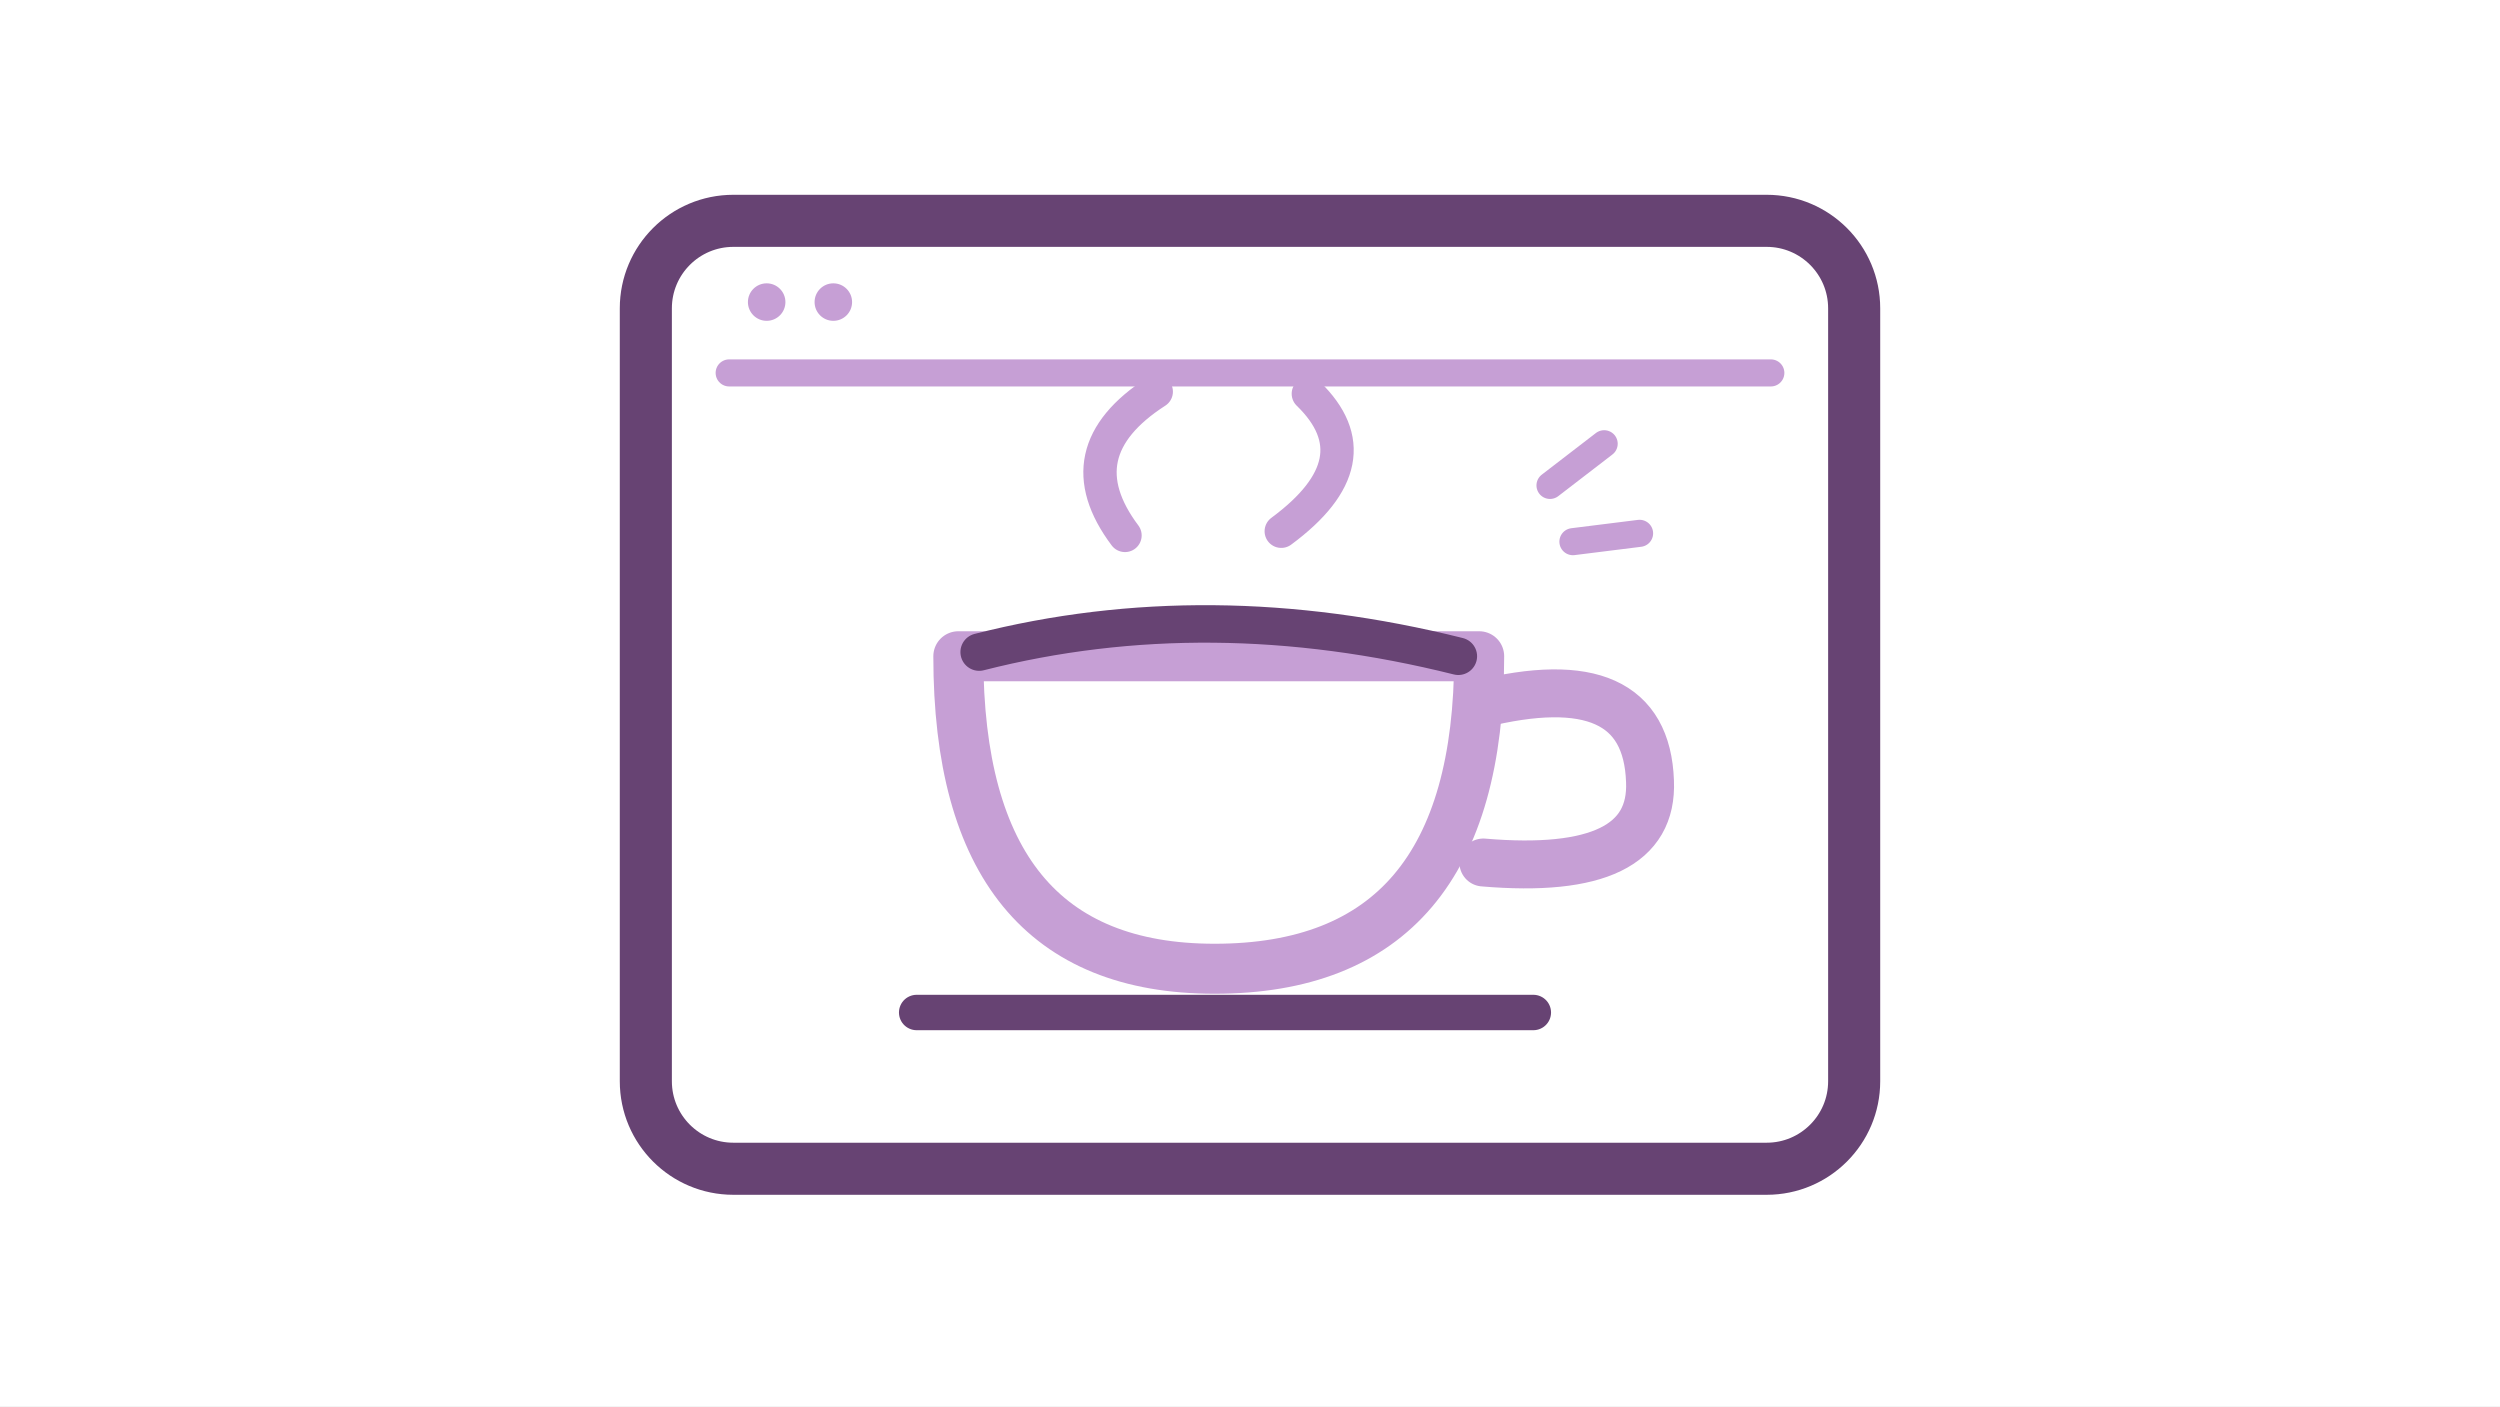
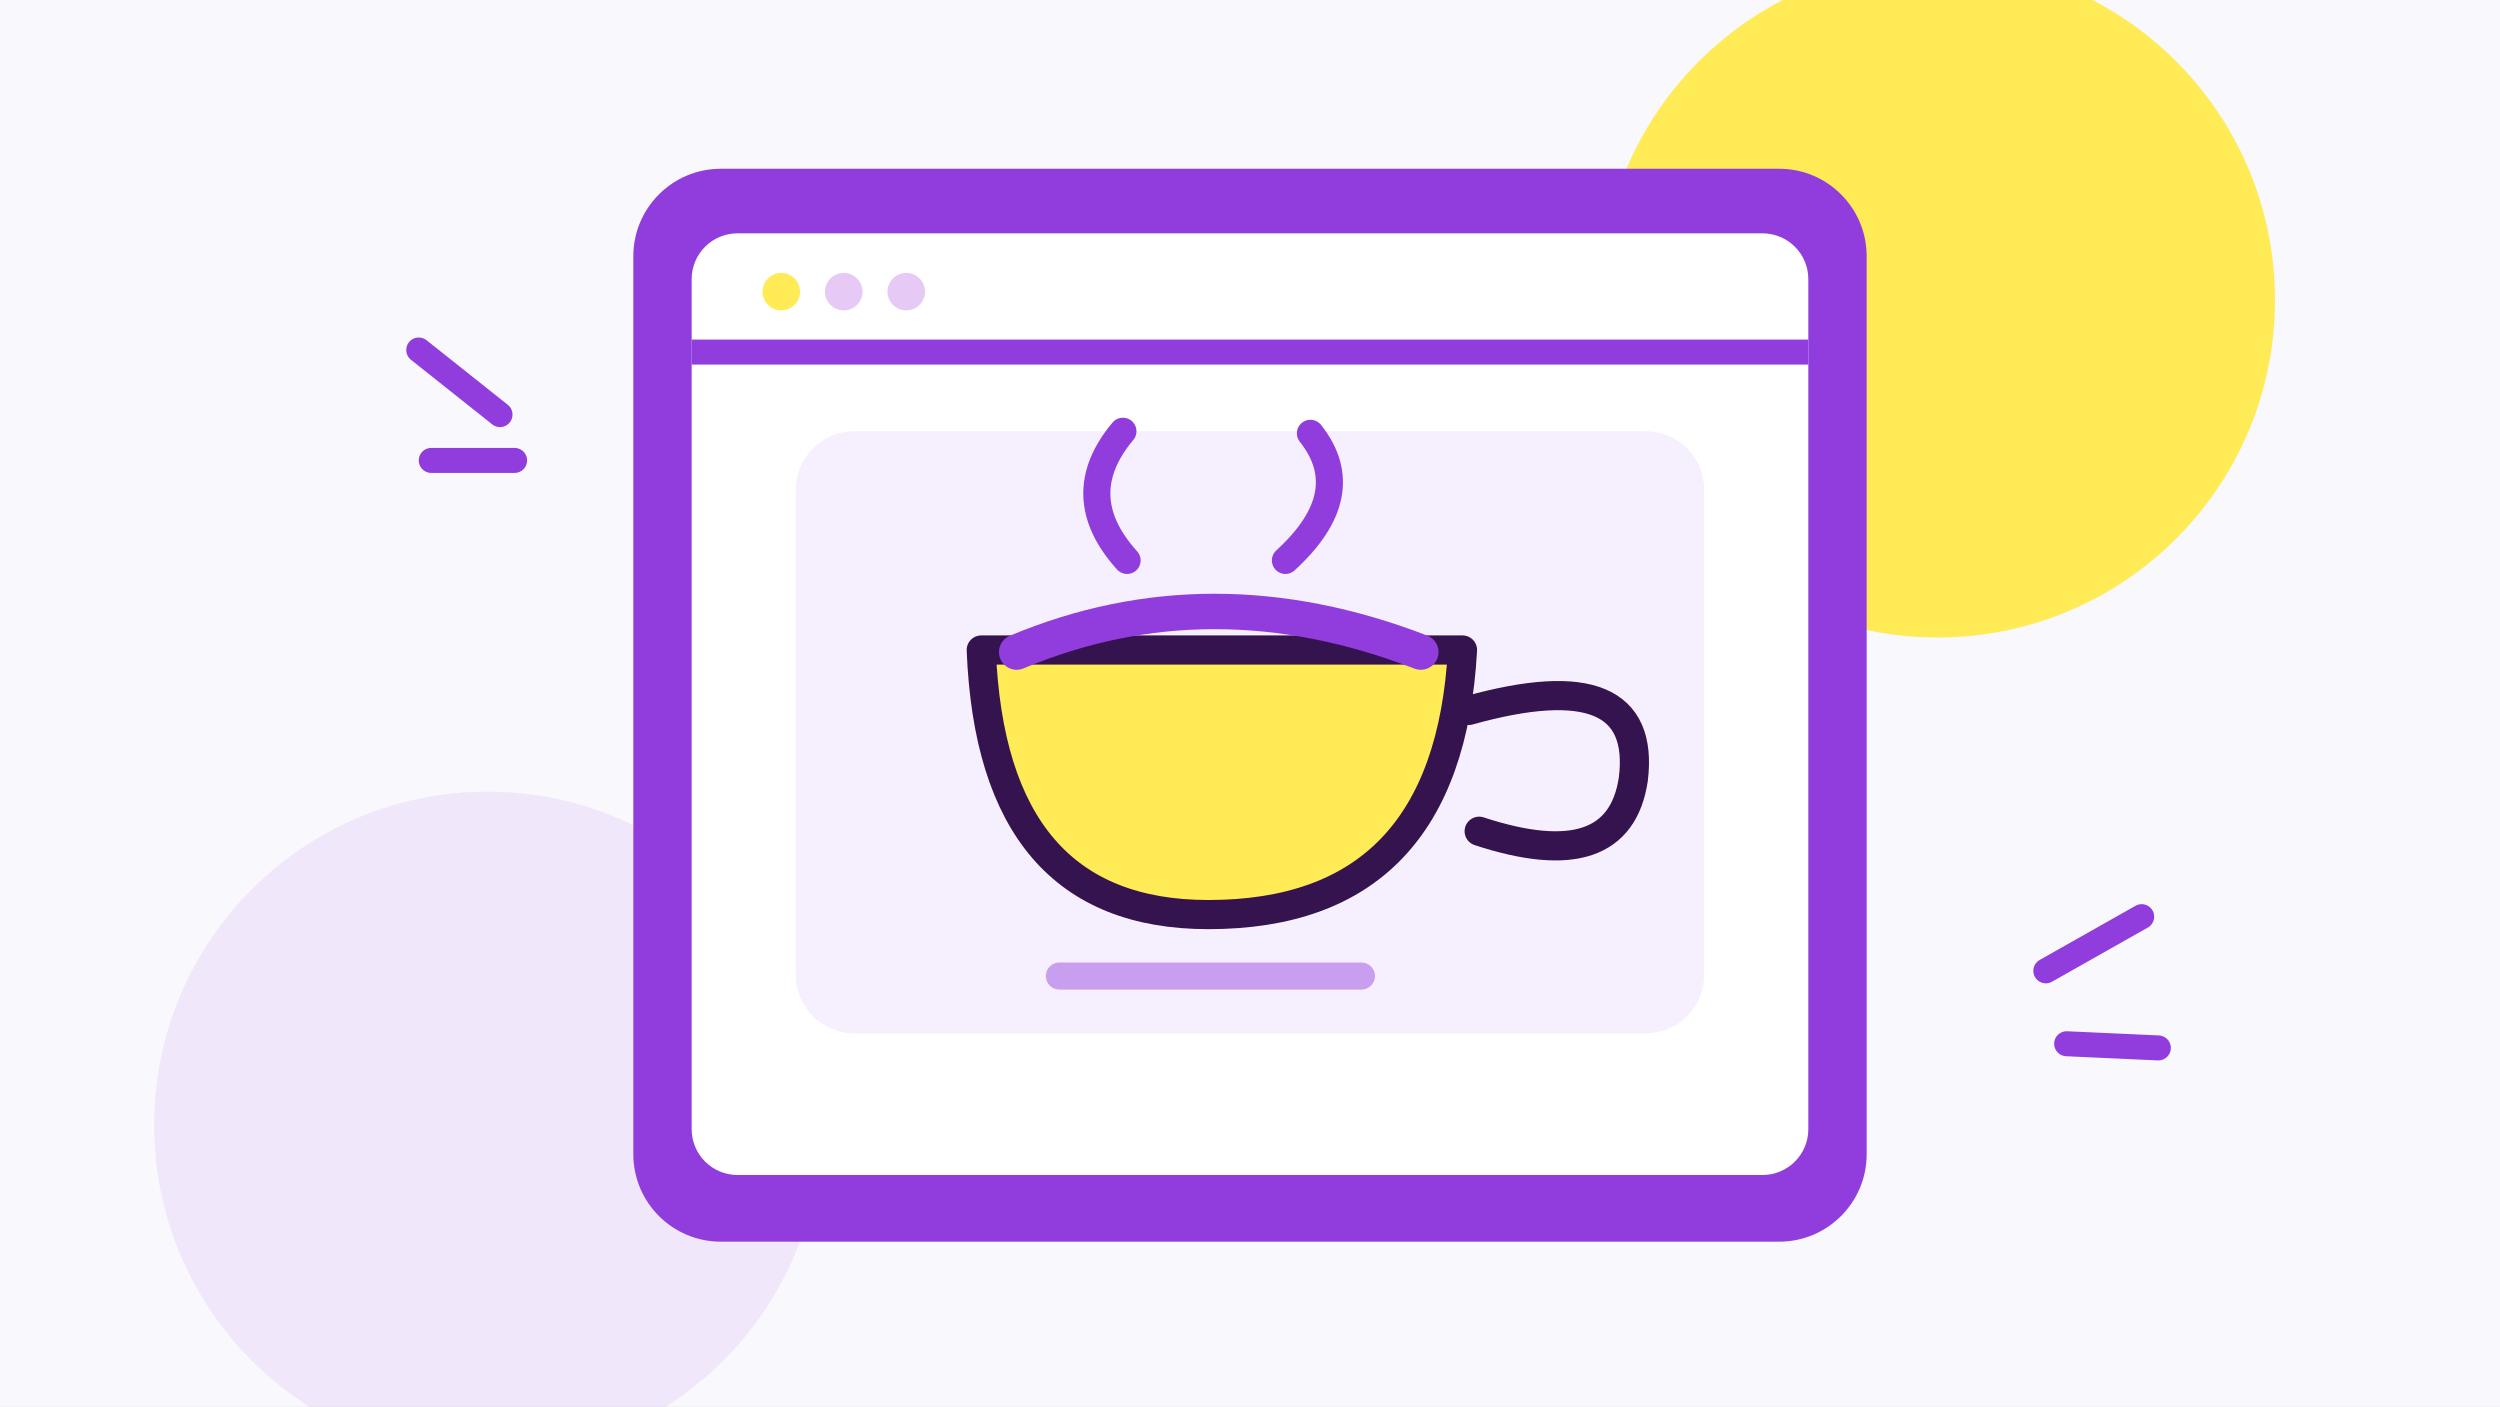
- <svg xmlns="http://www.w3.org/2000/svg" width="1200" height="675" viewBox="0 0 1200 675" role="img">
-   <rect width="1200" height="675" fill="#FFFFFF" />
-   <g fill="none" stroke="#C69FD5" stroke-width="22" stroke-linecap="round" stroke-linejoin="round">
-     <rect x="310" y="106" width="580" height="455" rx="42" stroke="#674373" stroke-width="25" />
-     <path d="M350 179 H850" stroke="#C69FD5" stroke-width="13" />
-     <circle cx="368" cy="145" r="9" fill="#C69FD5" stroke="none" />
-     <circle cx="400" cy="145" r="9" fill="#C69FD5" stroke="none" />
-     <path d="M460 315 H710 Q710 465 583 465 Q460 465 460 315 Z" stroke="#C69FD5" stroke-width="24" />
-     <path d="M710 338 Q790 318 792 375 Q794 421 712 414" stroke="#C69FD5" stroke-width="23" />
-     <path d="M470 313 Q580 285 700 315" stroke="#674373" stroke-width="18" />
-     <path d="M540 257 Q510 217 555 188 M615 255 Q661 221 628 189" stroke="#C69FD5" stroke-width="16" />
-     <path d="M440 486 H736" stroke="#674373" stroke-width="17" />
-     <path d="M744 233 L770 213 M755 260 L787 256" stroke="#C69FD5" stroke-width="13" />
-   </g>
+ <svg xmlns="http://www.w3.org/2000/svg" width="1200" height="675" viewBox="0 0 1200 675" role="img" aria-label="Matcha Mood tablet and drink illustration">
+   <rect width="1200" height="675" fill="#F9F8FD" />
+   <circle cx="930" cy="144" r="162" fill="#FFEB55" />
+   <circle cx="234" cy="540" r="160" fill="#913CDC" opacity=".09" />
+   <rect x="304" y="81" width="592" height="515" rx="42" fill="#913CDC" />
+   <rect x="332" y="112" width="536" height="452" rx="22" fill="#FFFFFF" />
+   <path d="M332 169H868" stroke="#913CDC" stroke-width="12" />
+   <circle cx="375" cy="140" r="9" fill="#FFEB55" />
+   <circle cx="405" cy="140" r="9" fill="#E7C9F6" />
+   <circle cx="435" cy="140" r="9" fill="#E7C9F6" />
+   <rect x="382" y="207" width="436" height="289" rx="28" fill="#F6F0FE" />
+   <path d="M471 312H702Q695 439 580 439Q476 439 471 312Z" fill="#FFEB55" stroke="#35134E" stroke-width="14" stroke-linejoin="round" />
+   <path d="M705 341Q791 317 784 374Q777 421 710 399" fill="none" stroke="#35134E" stroke-width="14" stroke-linecap="round" />
+   <path d="M488 313Q581 274 682 313" fill="none" stroke="#913CDC" stroke-width="17" stroke-linecap="round" />
+   <path d="M541 269Q513 238 539 207M617 269Q652 237 629 208" fill="none" stroke="#913CDC" stroke-width="13" stroke-linecap="round" />
+   <rect x="502" y="462" width="158" height="13" rx="6.5" fill="#913CDC" opacity=".45" />
+   <path d="M201 168L240 199M207 221L247 221M982 466L1028 440M992 501L1036 503" stroke="#913CDC" stroke-width="12" stroke-linecap="round" />
</svg>
